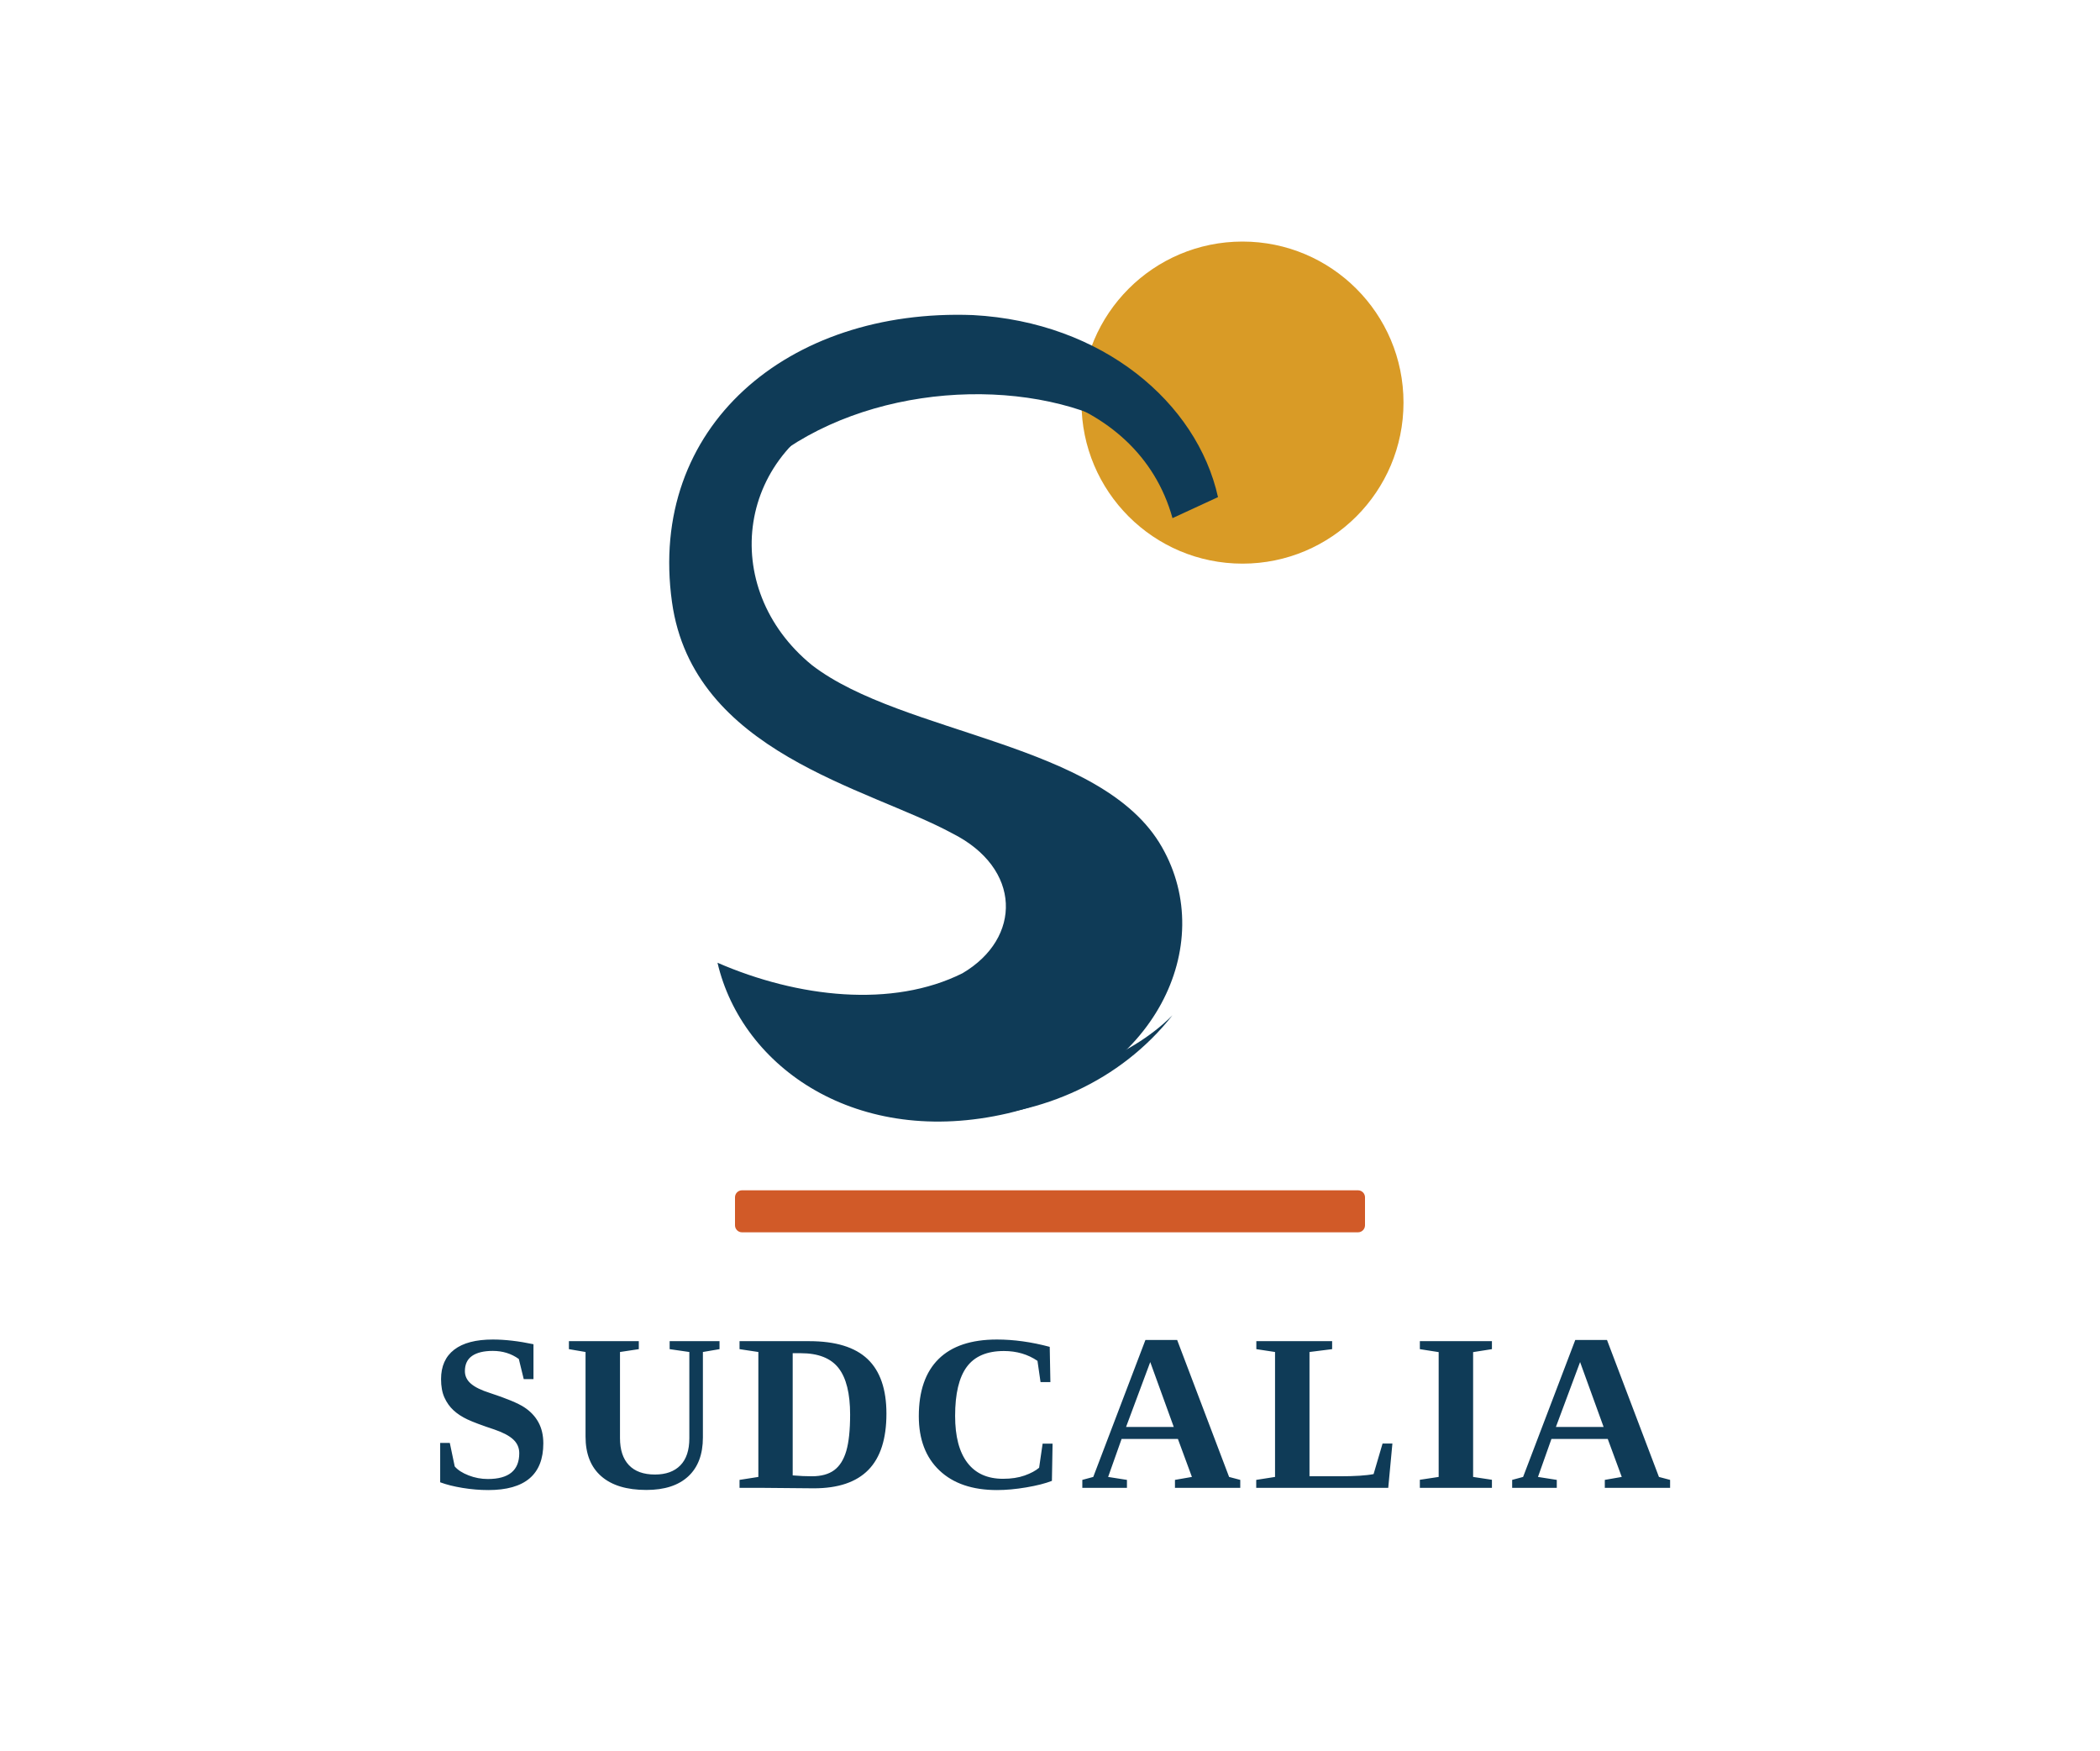
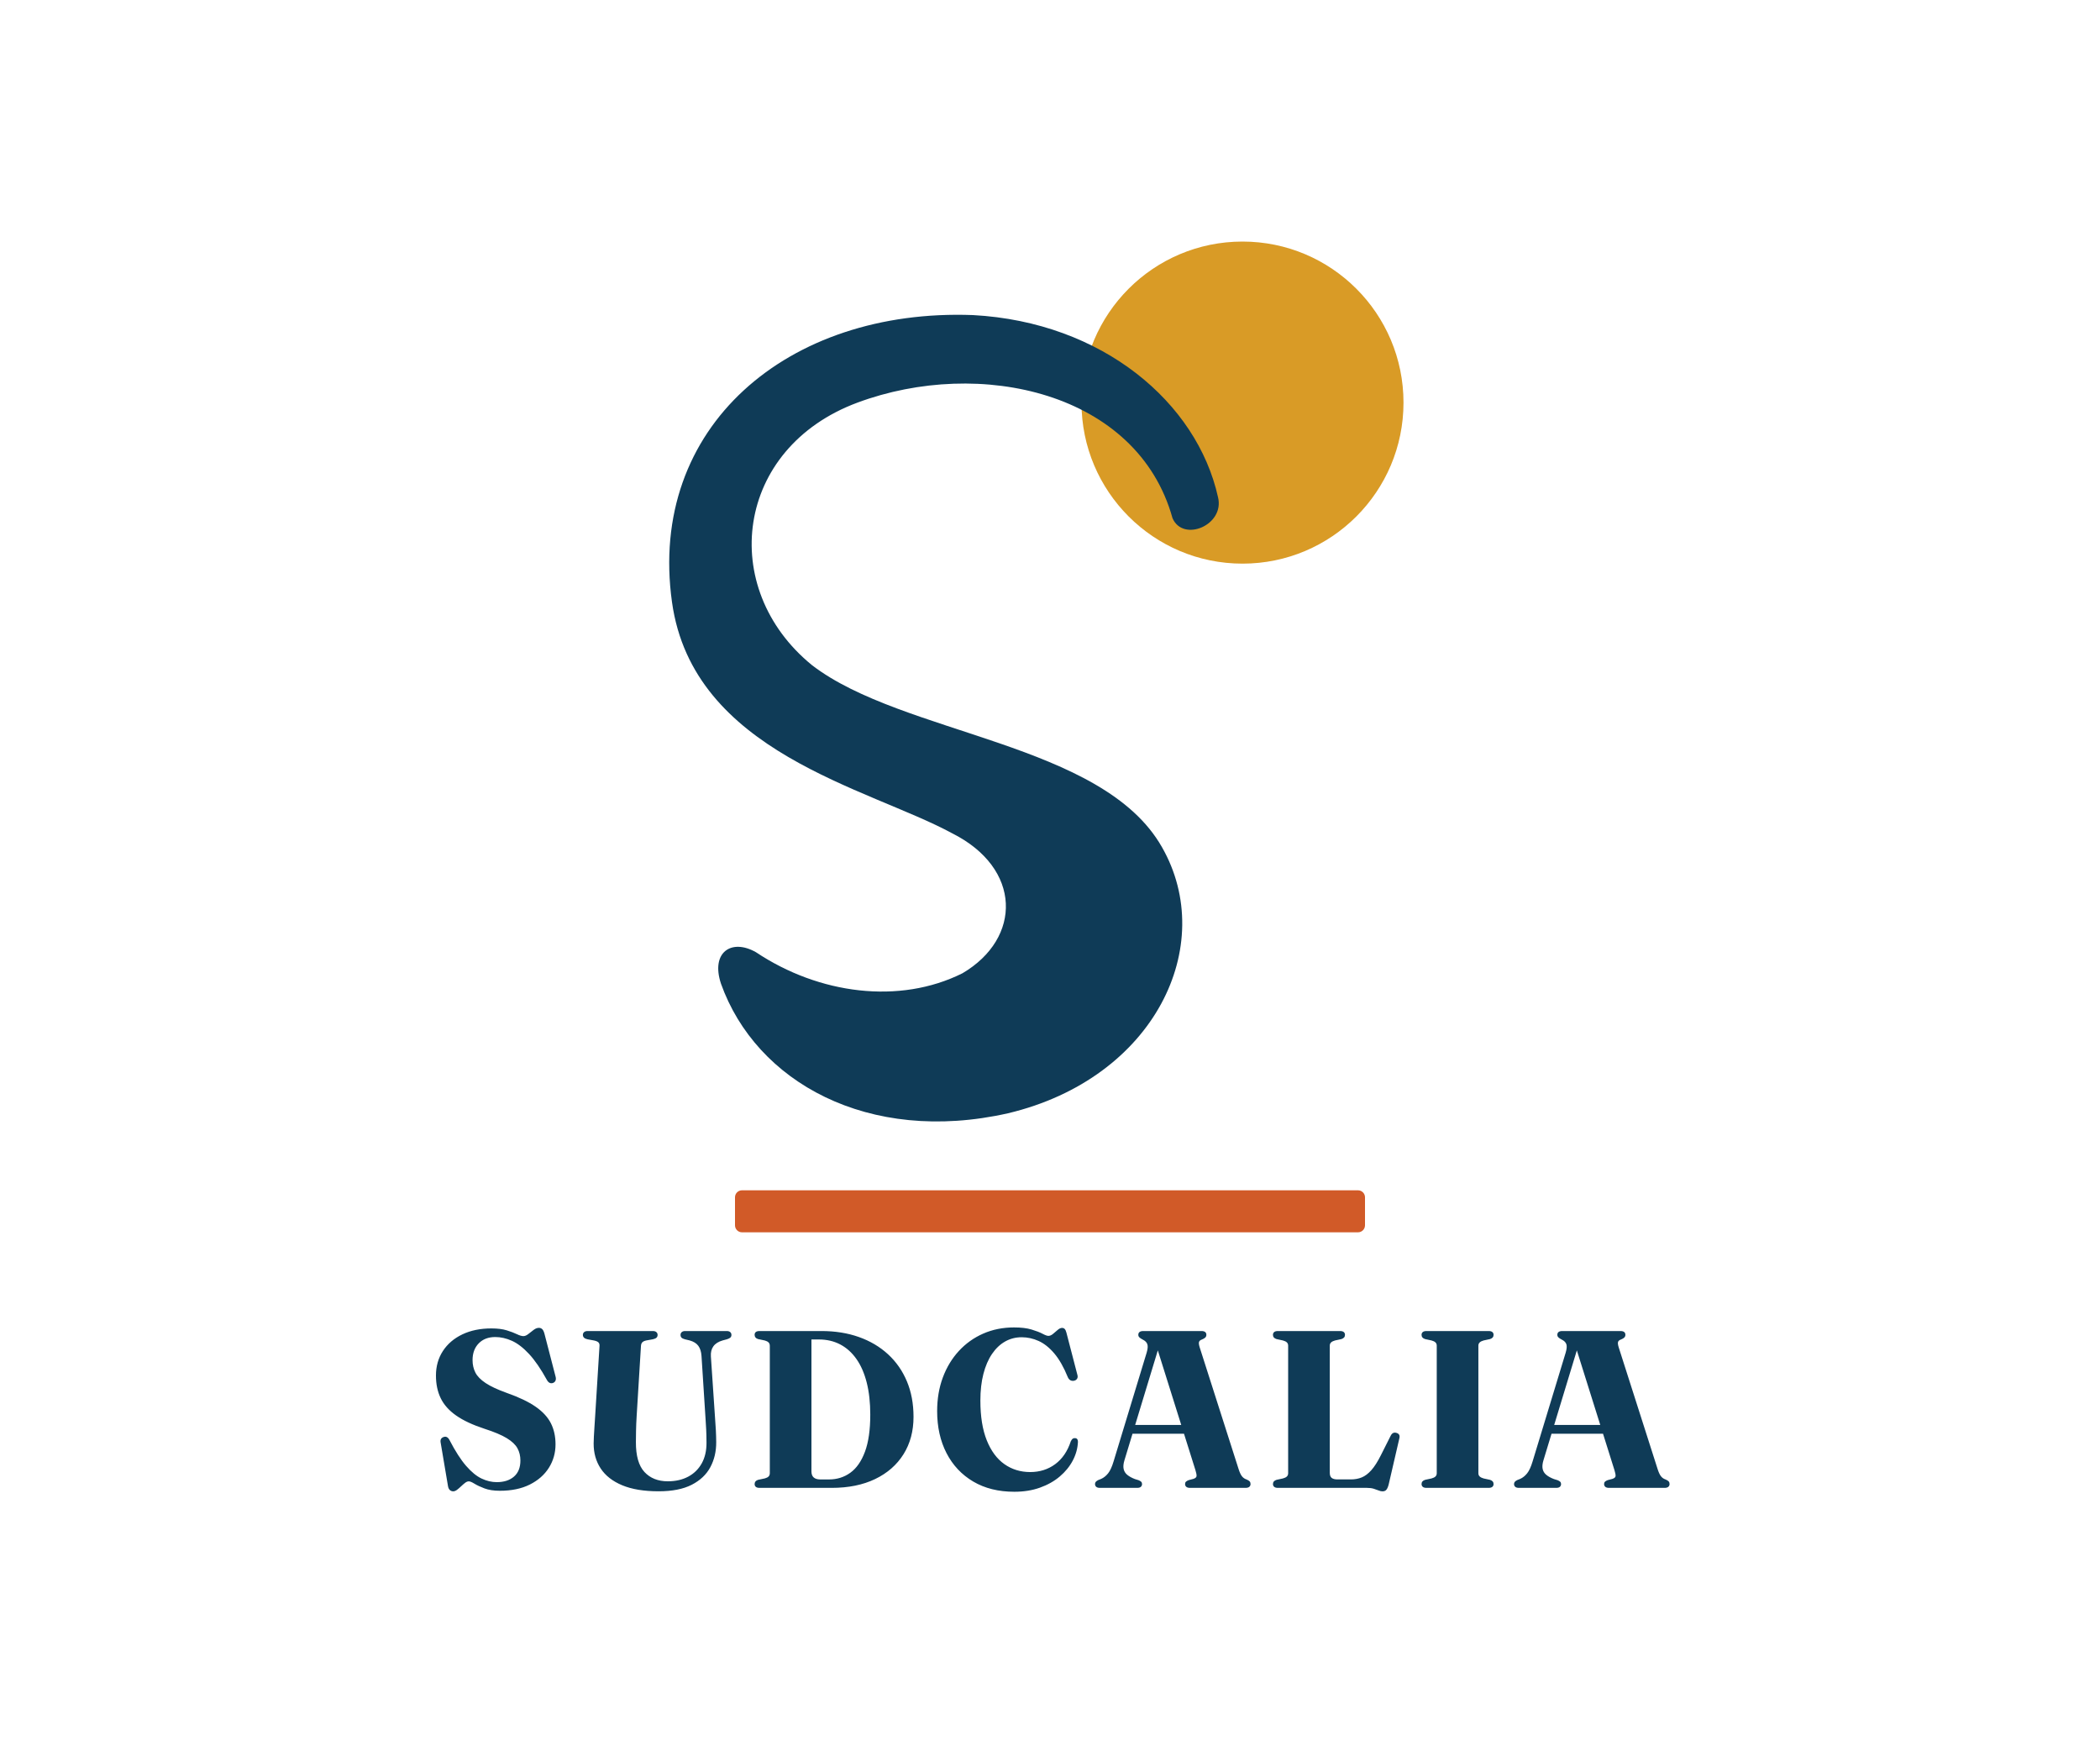
<svg xmlns="http://www.w3.org/2000/svg" viewBox="0 0 600 500" width="600" height="500">
  <circle cx="355" cy="115" r="46" fill="#D99B26" />
-   <path d="M 335,148 C 325,112 280,102 245,115 C 210,128 205,168 232,190 C 258,210 315,212 332,242 C 348,270 330,308 288,318 C 245,328 212,305 205,275 C 228,285 255,288 275,278 C 292,268 292,248 272,238 C 248,225 198,215 192,172 C 185,122 225,88 278,90 C 315,92 342,115 348,142 Z" fill="#0F3B57" />
-   <path d="M 218,118 C 245,95 295,95 325,125 C 300,108 255,108 225,128 Z" fill="#0F3B57" />
-   <path d="M 215,295 C 245,328 305,328 335,290 C 310,315 255,318 225,295 Z" fill="#0F3B57" />
+   <path d="M 335,148 C 325,112 280,102 245,115 C 210,128 205,168 232,190 C 258,210 315,212 332,242 C 348,270 330,308 288,318 C 248,327 216,309 206,281 C 203,272 209,268 216,272 C 234,284 257,287 275,278 C 292,268 292,248 272,238 C 248,225 198,215 192,172 C 185,122 225,88 278,90 C 315,92 342,115 348,142 C 350,150 338,155 335,148 Z" fill="#0F3B57" />
  <rect x="210" y="340" width="180" height="12" rx="2" fill="#D15A28" />
-   <text x="300" y="425" text-anchor="middle" font-family="Georgia, Times New Roman, serif" font-weight="bold" font-size="64px" fill="#0F3B57" letter-spacing="3px">SUDCALIA</text>
+   <path d="M142.809 425.827Q140.211 425.827 138.432 425.154Q136.652 424.481 135.563 423.809Q134.474 423.138 133.937 423.138Q133.437 423.138 132.878 423.569Q132.319 423.999 131.732 424.563Q131.144 425.127 130.577 425.558Q130.01 425.988 129.494 425.988Q128.954 425.988 128.548 425.636Q128.142 425.283 128.006 424.543L125.88 411.951Q125.8 411.4 126.008 411.029Q126.217 410.659 126.713 410.483Q127.253 410.279 127.682 410.5Q128.111 410.72 128.426 411.331Q130.898 416.097 133.168 418.71Q135.437 421.323 137.608 422.344Q139.779 423.364 141.922 423.364Q145.02 423.364 146.851 421.778Q148.683 420.191 148.686 417.189Q148.69 415.244 147.847 413.695Q147.005 412.147 144.78 410.794Q142.556 409.442 138.412 408.114Q133.365 406.459 130.324 404.33Q127.283 402.202 125.92 399.396Q124.558 396.589 124.558 392.928Q124.558 388.955 126.536 385.913Q128.515 382.872 132.084 381.163Q135.653 379.454 140.397 379.454Q143.018 379.454 144.781 379.999Q146.543 380.545 147.685 381.099Q148.826 381.652 149.536 381.652Q150.188 381.652 150.935 381.066Q151.681 380.479 152.456 379.884Q153.231 379.289 153.969 379.289Q154.511 379.289 154.901 379.642Q155.291 379.994 155.55 380.932L158.744 393.25Q158.919 393.903 158.712 394.374Q158.506 394.845 157.983 395.035Q157.446 395.21 157.015 394.987Q156.585 394.763 156.29 394.228Q153.639 389.414 151.143 386.737Q148.646 384.06 146.25 382.987Q143.855 381.913 141.489 381.913Q138.557 381.913 136.786 383.715Q135.015 385.517 135.015 388.511Q135.015 390.452 135.815 392.045Q136.615 393.637 138.751 395.06Q140.887 396.482 144.863 397.903Q150.024 399.722 153.057 401.831Q156.089 403.941 157.407 406.566Q158.724 409.19 158.721 412.57Q158.717 416.253 156.823 419.26Q154.928 422.268 151.376 424.047Q147.824 425.827 142.809 425.827ZM201.594 405.421 200.433 387.353Q200.312 385.491 199.513 384.417Q198.714 383.342 197.026 382.879L195.691 382.559Q194.995 382.371 194.716 382.082Q194.438 381.792 194.438 381.301Q194.438 380.812 194.785 380.506Q195.131 380.2 195.763 380.2H207.642Q208.291 380.2 208.636 380.506Q208.981 380.812 208.981 381.301Q208.981 381.795 208.67 382.075Q208.359 382.354 207.696 382.554L206.47 382.884Q204.653 383.403 203.822 384.562Q202.991 385.722 203.112 387.459L204.311 405.224Q204.443 406.918 204.532 408.563Q204.621 410.207 204.631 411.959Q204.655 415.904 202.958 419.081Q201.26 422.258 197.628 424.118Q193.996 425.977 188.177 425.977Q181.904 425.977 177.778 424.259Q173.652 422.541 171.624 419.46Q169.596 416.379 169.613 412.303Q169.616 411.534 169.679 410.333Q169.742 409.131 169.84 407.652Q169.938 406.174 170.039 404.582L171.289 384.439Q171.338 383.769 170.95 383.416Q170.563 383.063 169.632 382.883L167.853 382.559Q166.538 382.268 166.538 381.304Q166.538 380.812 166.89 380.506Q167.243 380.2 167.904 380.2H186.521Q187.182 380.2 187.533 380.506Q187.884 380.812 187.884 381.304Q187.884 381.795 187.578 382.09Q187.272 382.385 186.569 382.545L184.691 382.883Q183.916 383.036 183.549 383.39Q183.181 383.745 183.132 384.437L181.899 404.517Q181.759 406.782 181.726 408.673Q181.693 410.563 181.686 411.906Q181.663 417.807 184.13 420.464Q186.598 423.121 190.791 423.121Q194.136 423.121 196.628 421.795Q199.12 420.469 200.498 417.997Q201.877 415.525 201.857 412.096Q201.847 409.814 201.765 408.289Q201.684 406.763 201.594 405.421ZM215.605 423.909Q215.605 423.013 216.596 422.703L218.518 422.295Q219.256 422.094 219.601 421.742Q219.946 421.389 219.946 420.786V384.438Q219.946 383.823 219.597 383.464Q219.247 383.106 218.527 382.905L216.563 382.485Q215.605 382.181 215.605 381.279Q215.605 380.761 215.952 380.48Q216.3 380.2 217.013 380.2H234.712Q240.566 380.2 245.39 381.907Q250.213 383.615 253.712 386.827Q257.21 390.039 259.108 394.556Q261.006 399.074 261.006 404.711Q261.006 410.826 258.147 415.389Q255.288 419.953 250.046 422.476Q244.804 425.0 237.628 425.0H217.013Q216.288 425.0 215.946 424.704Q215.605 424.407 215.605 423.909ZM236.867 422.591Q240.293 422.591 242.95 420.679Q245.608 418.766 247.128 414.683Q248.649 410.6 248.649 404.091Q248.649 398.926 247.636 394.927Q246.622 390.928 244.693 388.185Q242.763 385.442 240.055 384.025Q237.347 382.609 233.96 382.609H231.841V420.291Q231.841 421.462 232.489 422.027Q233.137 422.591 234.365 422.591ZM307.983 411.875Q307.858 414.626 306.515 417.18Q305.173 419.733 302.79 421.75Q300.407 423.767 297.122 424.939Q293.837 426.11 289.813 426.11Q283.008 426.11 278.063 423.191Q273.118 420.273 270.437 415.081Q267.756 409.889 267.756 403.058Q267.756 397.841 269.377 393.477Q270.999 389.114 273.951 385.905Q276.903 382.696 280.923 380.933Q284.943 379.17 289.723 379.17Q292.749 379.17 294.728 379.767Q296.708 380.363 297.856 380.972Q299.004 381.582 299.528 381.582Q300.193 381.582 300.87 381.009Q301.547 380.436 302.211 379.871Q302.875 379.305 303.451 379.305Q303.889 379.305 304.185 379.595Q304.481 379.886 304.672 380.592L307.839 392.77Q308.009 393.369 307.746 393.811Q307.483 394.254 306.907 394.39Q306.317 394.515 305.845 394.27Q305.374 394.026 305.086 393.371Q303.337 389.084 301.224 386.595Q299.111 384.106 296.757 383.04Q294.404 381.974 291.904 381.974Q289.321 381.974 287.167 383.197Q285.014 384.419 283.426 386.754Q281.839 389.09 280.973 392.442Q280.107 395.794 280.107 400.068Q280.107 406.865 281.93 411.409Q283.753 415.952 286.964 418.217Q290.175 420.482 294.341 420.482Q298.426 420.482 301.48 418.228Q304.535 415.975 305.947 411.686Q306.223 411.122 306.539 410.925Q306.855 410.728 307.257 410.799Q307.651 410.854 307.823 411.138Q307.995 411.423 307.983 411.875ZM322.667 407.022H340.114L340.215 409.529H322.505ZM326.298 423.909Q326.298 424.395 325.963 424.698Q325.628 425.0 324.911 425.0H314.253Q313.552 425.0 313.208 424.699Q312.863 424.399 312.863 423.913Q312.863 423.526 313.079 423.274Q313.295 423.022 313.741 422.788L314.629 422.429Q315.721 421.938 316.595 420.856Q317.469 419.775 318.176 417.413L327.61 386.395Q328.089 384.801 327.817 383.98Q327.546 383.159 326.505 382.651Q325.824 382.294 325.528 381.999Q325.232 381.703 325.232 381.284Q325.232 380.757 325.584 380.479Q325.937 380.2 326.666 380.2H343.251Q343.981 380.2 344.329 380.479Q344.676 380.757 344.676 381.28Q344.676 381.727 344.385 382.035Q344.094 382.344 343.457 382.6Q342.735 382.845 342.581 383.315Q342.428 383.784 342.777 384.892L353.903 419.686Q354.327 421.018 354.835 421.674Q355.343 422.331 356.158 422.599Q356.828 422.887 357.062 423.168Q357.296 423.448 357.296 423.909Q357.296 424.395 356.945 424.698Q356.594 425.0 355.868 425.0H340.017Q339.284 425.0 338.938 424.698Q338.592 424.395 338.592 423.909Q338.592 423.479 338.843 423.235Q339.094 422.991 339.617 422.788L340.991 422.425Q341.835 422.141 341.873 421.613Q341.911 421.085 341.557 419.945L330.488 384.714L331.551 383.275L321.265 417.126Q320.822 418.584 321.035 419.586Q321.247 420.588 322.064 421.269Q322.881 421.951 324.247 422.479L325.335 422.816Q325.803 423.01 326.051 423.249Q326.298 423.487 326.298 423.909ZM383.262 382.497 381.435 382.893Q380.707 383.091 380.323 383.443Q379.938 383.796 379.938 384.381V420.696Q379.938 421.738 380.489 422.16Q381.04 422.582 382.102 422.582H386.002Q387.663 422.582 389.068 422.012Q390.472 421.443 391.813 419.944Q393.154 418.445 394.562 415.627L397.323 410.136Q397.614 409.54 398.026 409.334Q398.439 409.129 398.968 409.289Q399.539 409.438 399.763 409.836Q399.987 410.234 399.797 410.933L396.748 424.098Q396.474 425.114 396.094 425.553Q395.714 425.992 394.987 425.992Q394.502 425.992 393.9 425.744Q393.298 425.496 392.496 425.248Q391.694 425.0 390.576 425.0H365.122Q364.397 425.0 364.049 424.698Q363.702 424.395 363.702 423.909Q363.702 423.025 364.72 422.703L366.547 422.307Q367.3 422.106 367.672 421.755Q368.043 421.404 368.043 420.819V384.381Q368.043 383.796 367.672 383.443Q367.3 383.091 366.547 382.893L364.72 382.497Q363.702 382.175 363.702 381.291Q363.702 380.785 364.049 380.492Q364.397 380.2 365.122 380.2H382.859Q383.588 380.2 383.934 380.492Q384.28 380.785 384.28 381.291Q384.28 382.175 383.262 382.497ZM422.394 420.819Q422.394 421.398 422.779 421.752Q423.163 422.106 423.891 422.307L425.718 422.703Q426.736 423.025 426.736 423.904Q426.736 424.402 426.391 424.701Q426.046 425.0 425.315 425.0H407.578Q406.851 425.0 406.504 424.701Q406.158 424.402 406.158 423.904Q406.158 423.025 407.176 422.703L409.003 422.307Q409.756 422.106 410.128 421.752Q410.499 421.398 410.499 420.819V384.381Q410.499 383.802 410.128 383.446Q409.756 383.091 409.003 382.893L407.176 382.497Q406.158 382.179 406.158 381.291Q406.158 380.785 406.504 380.492Q406.851 380.2 407.578 380.2H425.315Q426.046 380.2 426.391 380.492Q426.736 380.785 426.736 381.291Q426.736 382.179 425.718 382.497L423.891 382.893Q423.163 383.091 422.779 383.446Q422.394 383.802 422.394 384.381ZM442.387 407.022H459.834L459.935 409.529H442.225ZM446.018 423.909Q446.018 424.395 445.683 424.698Q445.348 425.0 444.631 425.0H433.973Q433.272 425.0 432.928 424.699Q432.583 424.399 432.583 423.913Q432.583 423.526 432.799 423.274Q433.015 423.022 433.461 422.788L434.349 422.429Q435.441 421.938 436.315 420.856Q437.189 419.775 437.896 417.413L447.33 386.395Q447.809 384.801 447.537 383.98Q447.266 383.159 446.225 382.651Q445.544 382.294 445.248 381.999Q444.952 381.703 444.952 381.284Q444.952 380.757 445.304 380.479Q445.657 380.2 446.386 380.2H462.971Q463.701 380.2 464.049 380.479Q464.396 380.757 464.396 381.28Q464.396 381.727 464.105 382.035Q463.814 382.344 463.177 382.6Q462.455 382.845 462.301 383.315Q462.148 383.784 462.497 384.892L473.623 419.686Q474.047 421.018 474.555 421.674Q475.063 422.331 475.878 422.599Q476.548 422.887 476.782 423.168Q477.016 423.448 477.016 423.909Q477.016 424.395 476.665 424.698Q476.314 425.0 475.588 425.0H459.737Q459.004 425.0 458.658 424.698Q458.312 424.395 458.312 423.909Q458.312 423.479 458.563 423.235Q458.814 422.991 459.337 422.788L460.711 422.425Q461.555 422.141 461.593 421.613Q461.631 421.085 461.277 419.945L450.208 384.714L451.271 383.275L440.985 417.126Q440.542 418.584 440.755 419.586Q440.967 420.588 441.784 421.269Q442.601 421.951 443.967 422.479L445.055 422.816Q445.523 423.01 445.771 423.249Q446.018 423.487 446.018 423.909Z" fill="#0F3B57" />
</svg>
